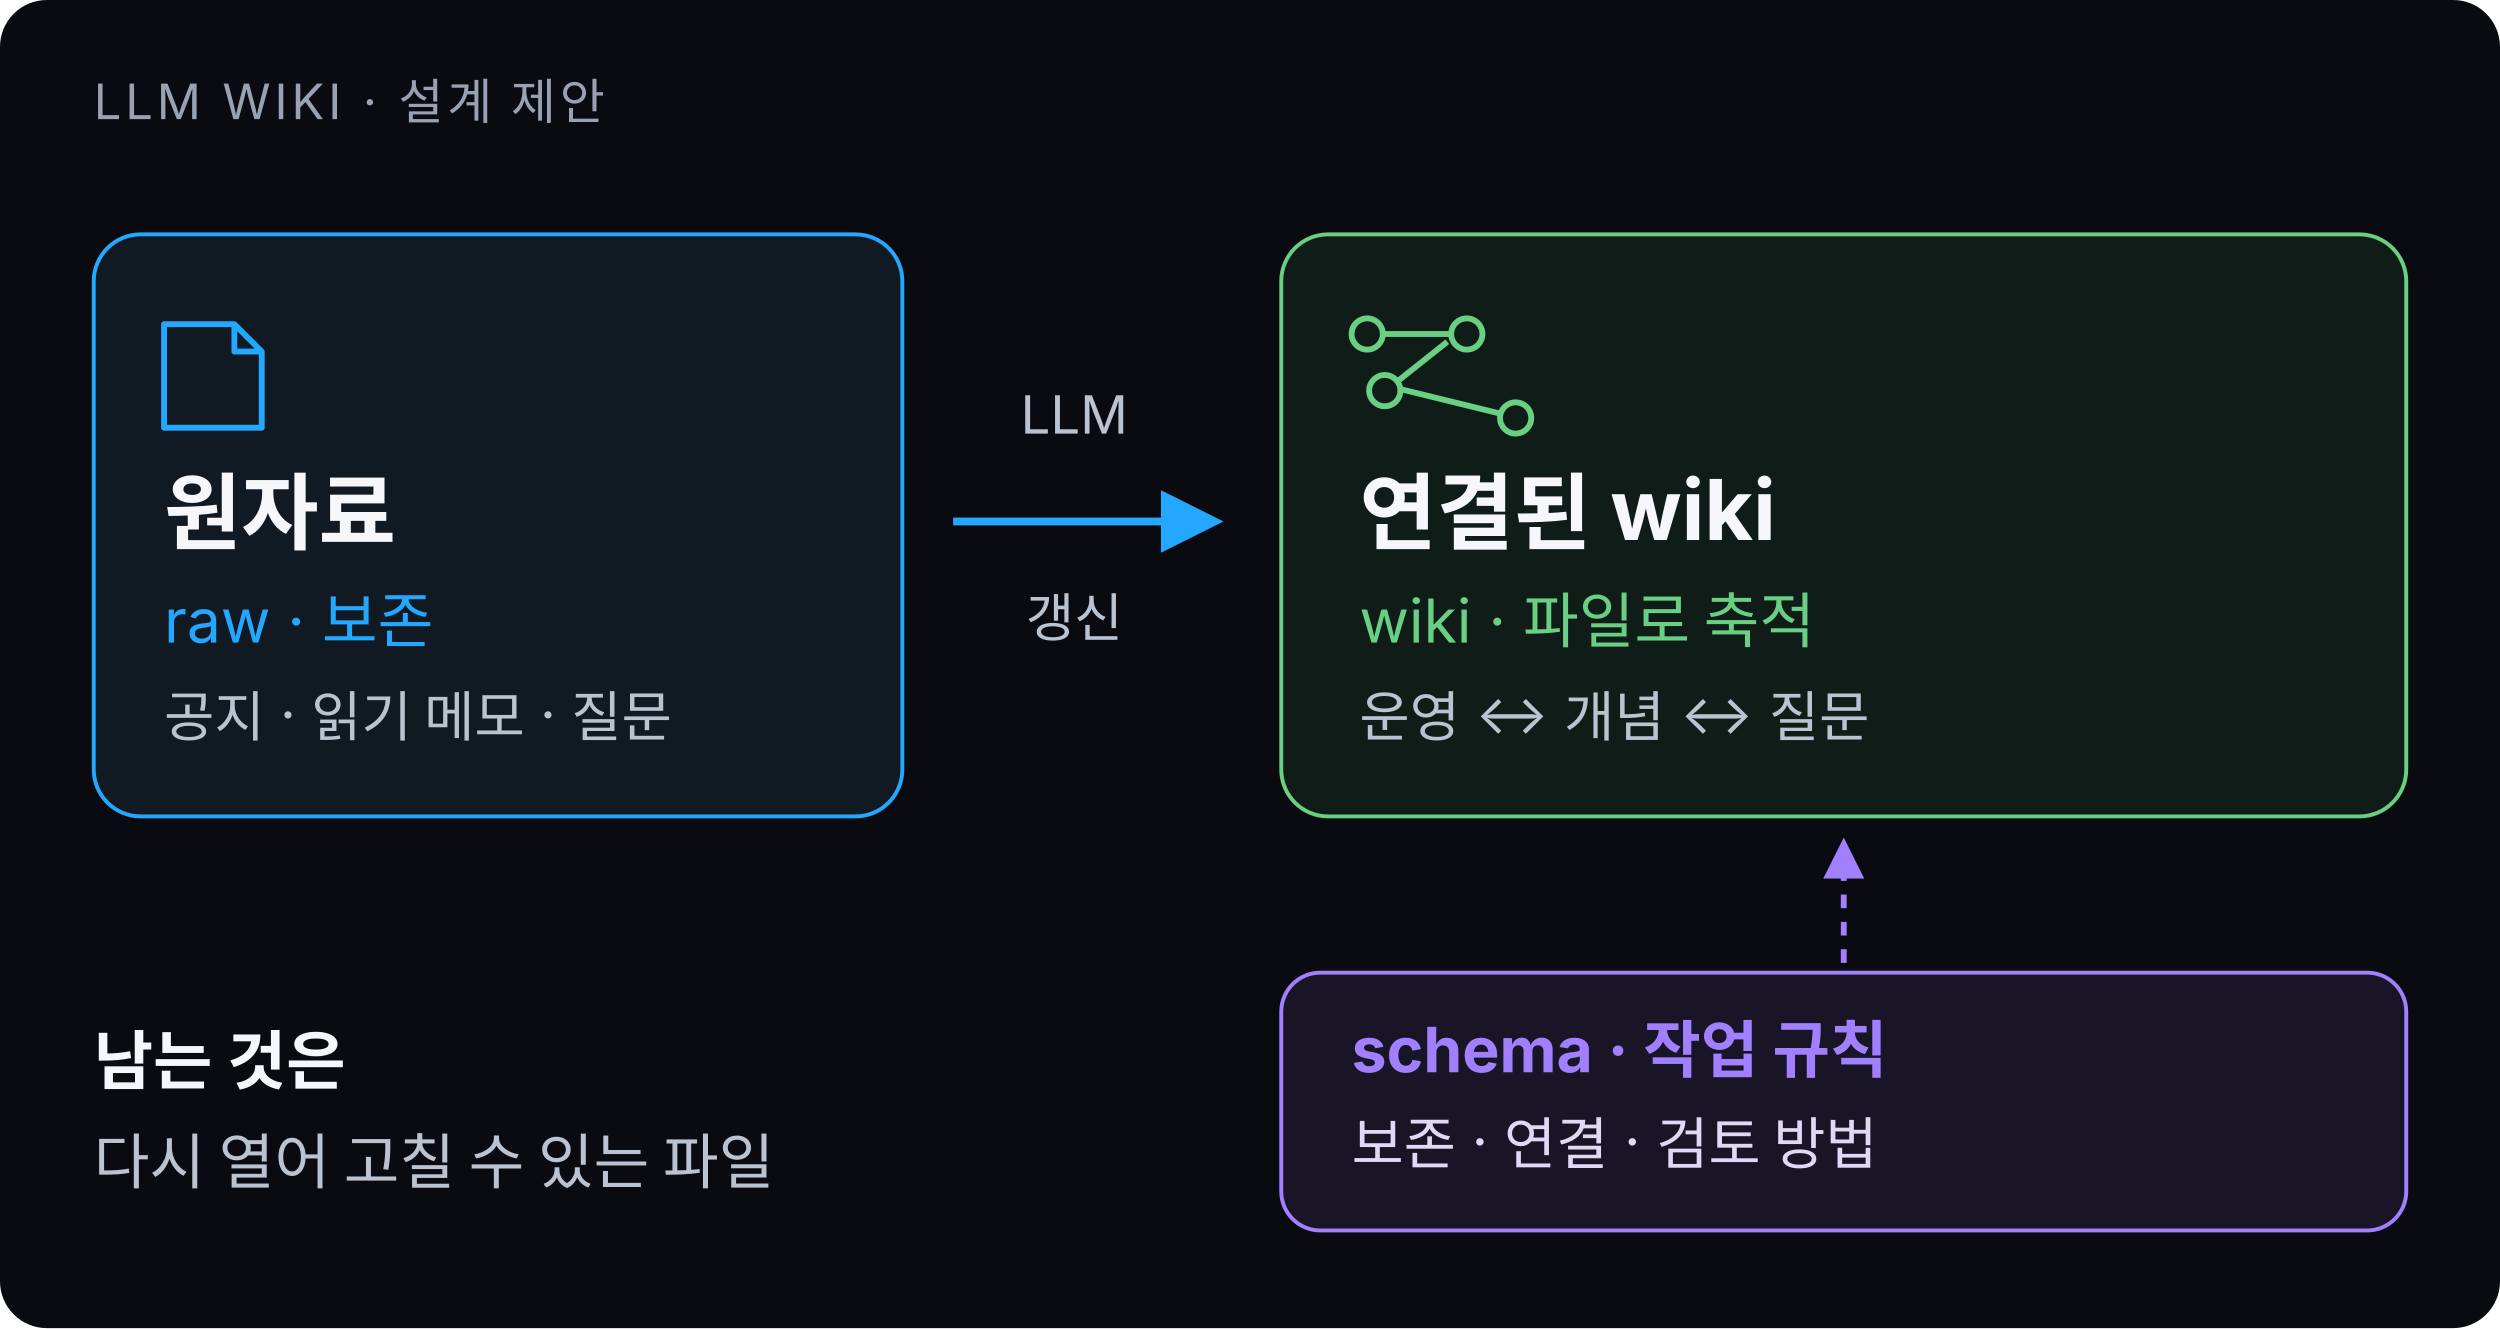
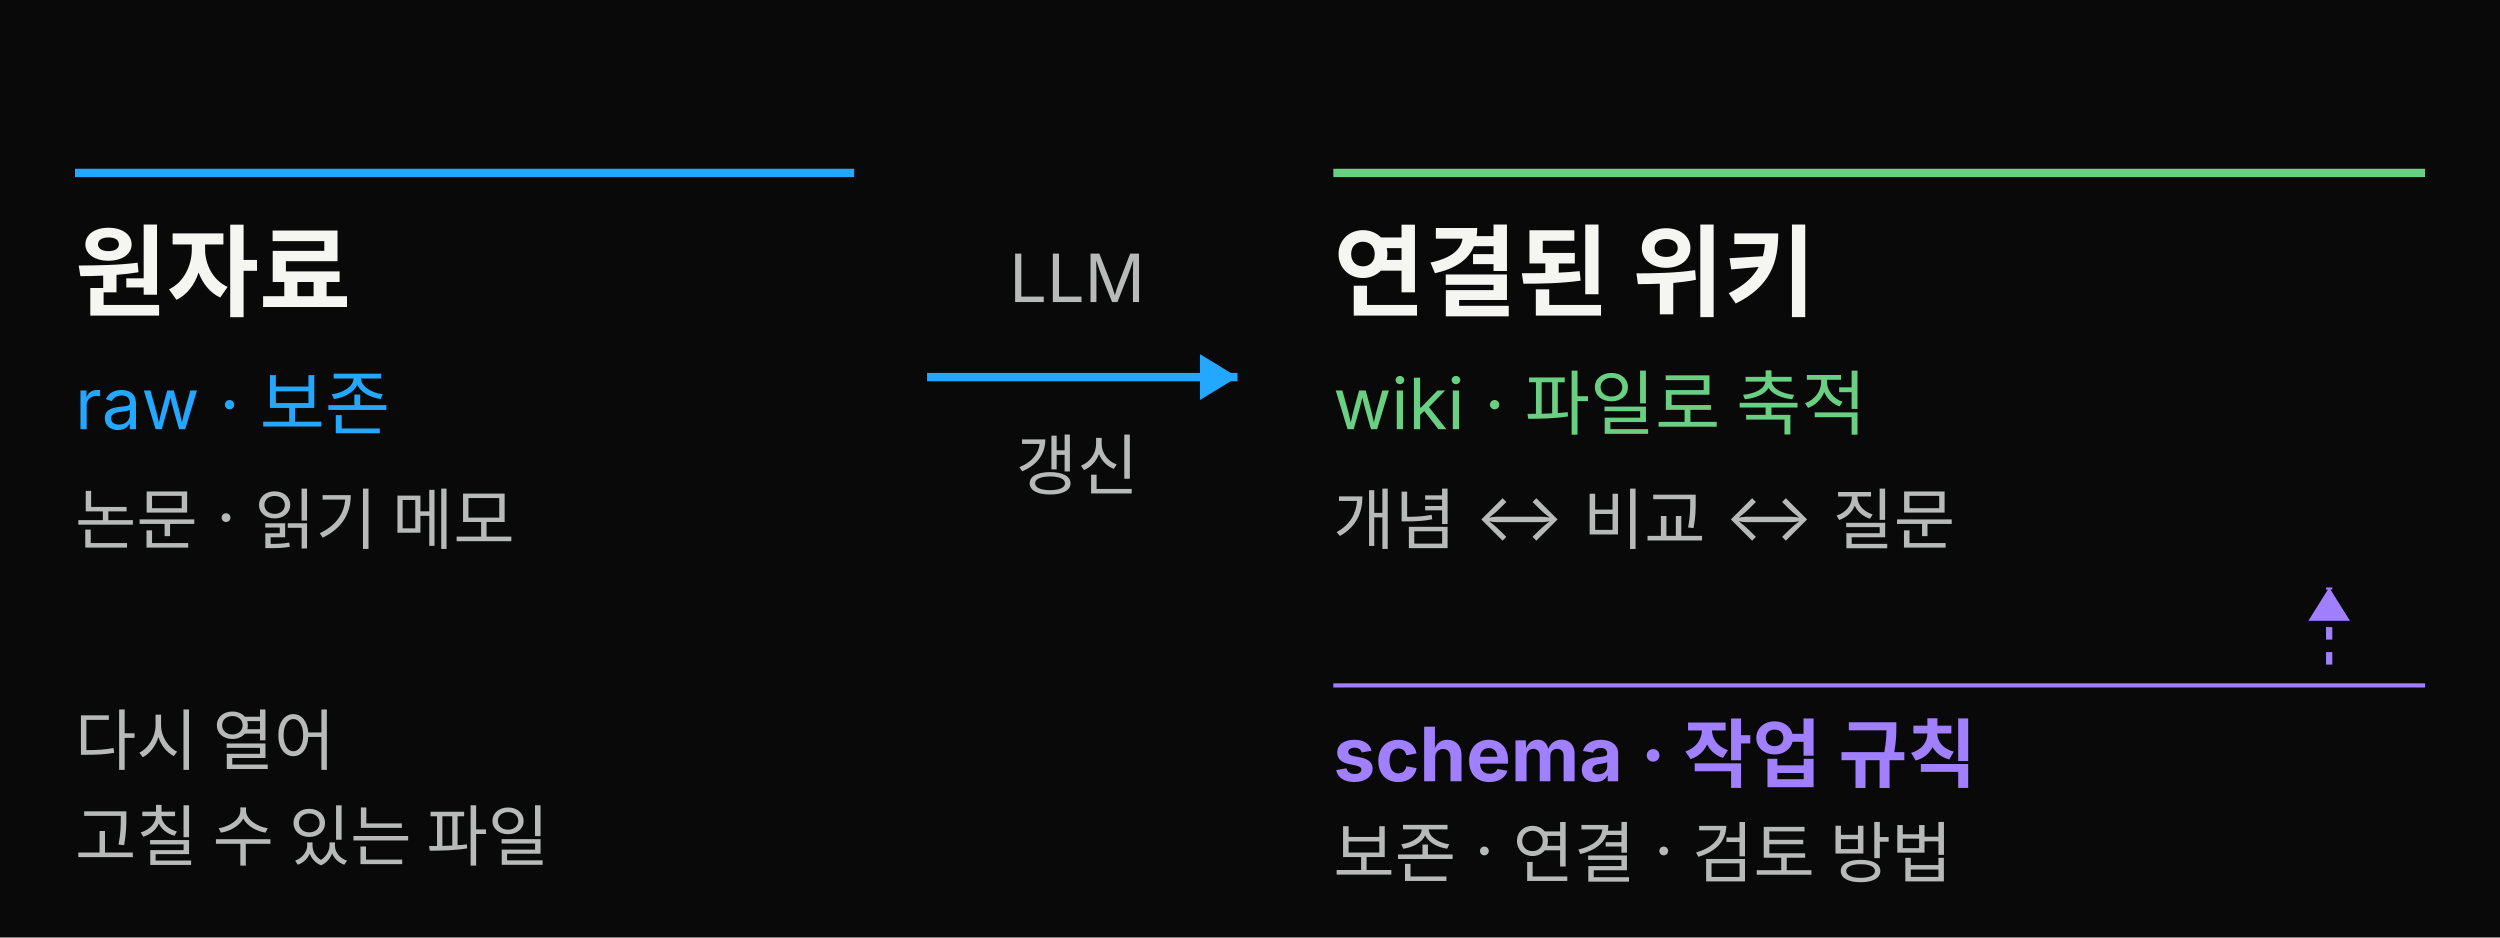
- <svg xmlns="http://www.w3.org/2000/svg" width="1280" height="680" viewBox="0 0 1280 680" role="img" aria-labelledby="title desc">
-   <defs>
-     <marker id="arrow" viewBox="0 0 10 10" refX="8" refY="5" markerWidth="8" markerHeight="8" orient="auto-start-reverse">
-       <path d="M0 0 10 5 0 10" fill="#24a8ff" />
-     </marker>
-     <marker id="rule" viewBox="0 0 10 10" refX="8" refY="5" markerWidth="7" markerHeight="7" orient="auto">
-       <path d="M0 0 10 5 0 10" fill="#a080ff" />
-     </marker>
-   </defs>
-   <rect width="1280" height="680" rx="24" fill="#090b10" />
+ <svg xmlns="http://www.w3.org/2000/svg" width="1200" height="450" viewBox="0 0 1200 450" role="img" aria-labelledby="title desc">
+   <rect width="1200" height="450" fill="#090909" />
  <g font-family="Pretendard, -apple-system, BlinkMacSystemFont, 'Apple SD Gothic Neo', 'Noto Sans KR', sans-serif">
-     <text x="48" y="61" fill="#98a2b3" font-size="25" letter-spacing="2">LLM WIKI · 설계 제안</text>
-     <rect x="48" y="120" width="414" height="298" rx="24" fill="#111923" stroke="#24a8ff" stroke-width="2" />
-     <path d="M84 166h36l14 14v39H84Z M120 166v14h14" stroke="#24a8ff" stroke-width="3" fill="none" stroke-linejoin="round" />
-     <text x="84" y="278" fill="#f5f7fb" font-size="43" font-weight="700">원자료</text>
-     <text x="84" y="329" fill="#24a8ff" font-size="31">raw · 보존</text>
-     <text x="84" y="377" fill="#bac3d0" font-size="28">공지 · 읽기 메모 · 질문</text>
-     <path d="M488 267H620" stroke="#24a8ff" stroke-width="4" fill="none" marker-end="url(#arrow)" />
-     <text x="550" y="222" text-anchor="middle" fill="#bac3d0" font-size="27">LLM</text>
-     <text x="550" y="326" text-anchor="middle" fill="#bac3d0" font-size="27">갱신</text>
-     <rect x="656" y="120" width="576" height="298" rx="24" fill="#101c17" stroke="#69cf82" stroke-width="2" />
-     <g fill="none" stroke="#69cf82" stroke-width="3">
-       <path d="M700 171h51M712 198l29-23M712 198l57 14" />
-       <circle cx="700" cy="171" r="8" fill="#101c17" />
-       <circle cx="751" cy="171" r="8" fill="#101c17" />
-       <circle cx="709" cy="200" r="8" fill="#101c17" />
-       <circle cx="776" cy="214" r="8" fill="#101c17" />
-     </g>
-     <text x="696" y="278" fill="#f5f7fb" font-size="43" font-weight="700">연결된 wiki</text>
-     <text x="696" y="329" fill="#69cf82" font-size="31">wiki · 파일로 축적</text>
-     <text x="696" y="377" fill="#bac3d0" font-size="28">운영 ↔ 개념 ↔ 질문</text>
-     <rect x="656" y="498" width="576" height="132" rx="20" fill="#191426" stroke="#a080ff" stroke-width="2" />
-     <text x="692" y="549" fill="#a080ff" font-size="32" font-weight="700">schema · 작업 규칙</text>
-     <text x="692" y="596" fill="#e0d8f5" font-size="29">보존 · 연결 · 검토 방법</text>
-     <path d="M944 493V433" stroke="#a080ff" stroke-width="3" stroke-dasharray="7 7" fill="none" marker-end="url(#rule)" />
-     <text x="48" y="555" fill="#f5f7fb" font-size="33" font-weight="600">남는 것은</text>
-     <text x="48" y="606" fill="#bac3d0" font-size="31">다시 열어 고칠 수 있는 파일</text>
+     <path d="M36 83H410" stroke="#24a8ff" stroke-width="4" />
+     <text x="36" y="148" fill="#f5f5f2" font-size="48" font-weight="700">원자료</text>
+     <text x="36" y="206" fill="#24a8ff" font-size="34">raw · 보존</text>
+     <text x="36" y="261" fill="#b7bab8" font-size="32">논문 · 읽기 메모</text>
+     <path d="M445 181H594" stroke="#24a8ff" stroke-width="4" />
+     <path d="M594 181 576 170V192Z" fill="#24a8ff" />
+     <text x="517" y="145" text-anchor="middle" fill="#b7bab8" font-size="32">LLM</text>
+     <text x="517" y="235" text-anchor="middle" fill="#b7bab8" font-size="32">갱신</text>
+     <path d="M640 83H1164" stroke="#69cf82" stroke-width="4" />
+     <text x="640" y="148" fill="#f5f5f2" font-size="48" font-weight="700">연결된 위키</text>
+     <text x="640" y="206" fill="#69cf82" font-size="34">wiki · 파일로 축적</text>
+     <text x="640" y="261" fill="#b7bab8" font-size="32">개념 ↔ 비교 ↔ 질문</text>
+     <path d="M640 329H1164" stroke="#a080ff" stroke-width="2" />
+     <text x="640" y="375" fill="#a080ff" font-size="36" font-weight="700">schema · 작업 규칙</text>
+     <text x="640" y="421" fill="#b7bab8" font-size="32">보존 · 연결 · 검토 방법</text>
+     <path d="M1118 319V282" fill="none" stroke="#a080ff" stroke-width="3" stroke-dasharray="6 6" />
+     <path d="M1118 282 1108 298H1128Z" fill="#a080ff" />
+     <text x="36" y="367" fill="#b7bab8" font-size="32">다시 열어</text>
+     <text x="36" y="413" fill="#b7bab8" font-size="32">고칠 수 있는 파일</text>
  </g>
</svg>
